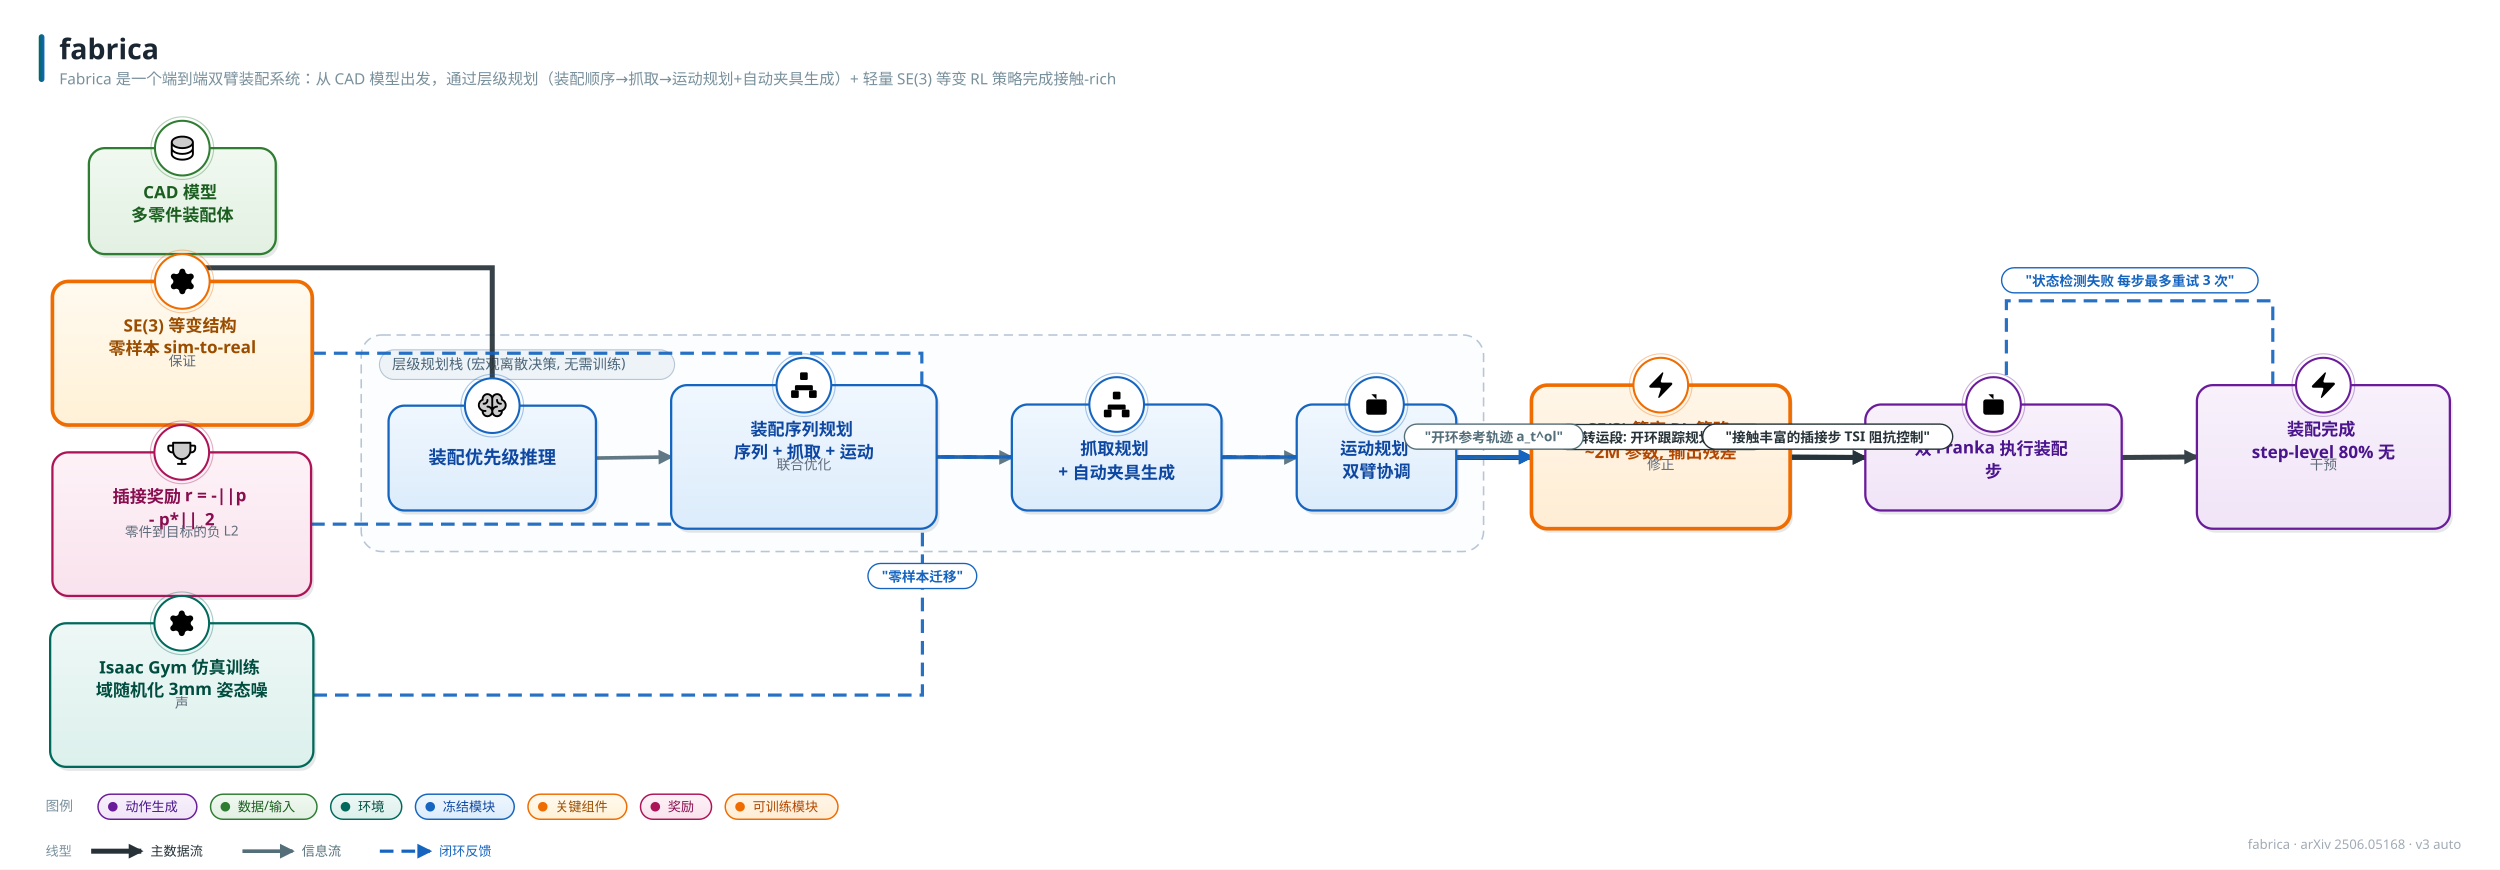
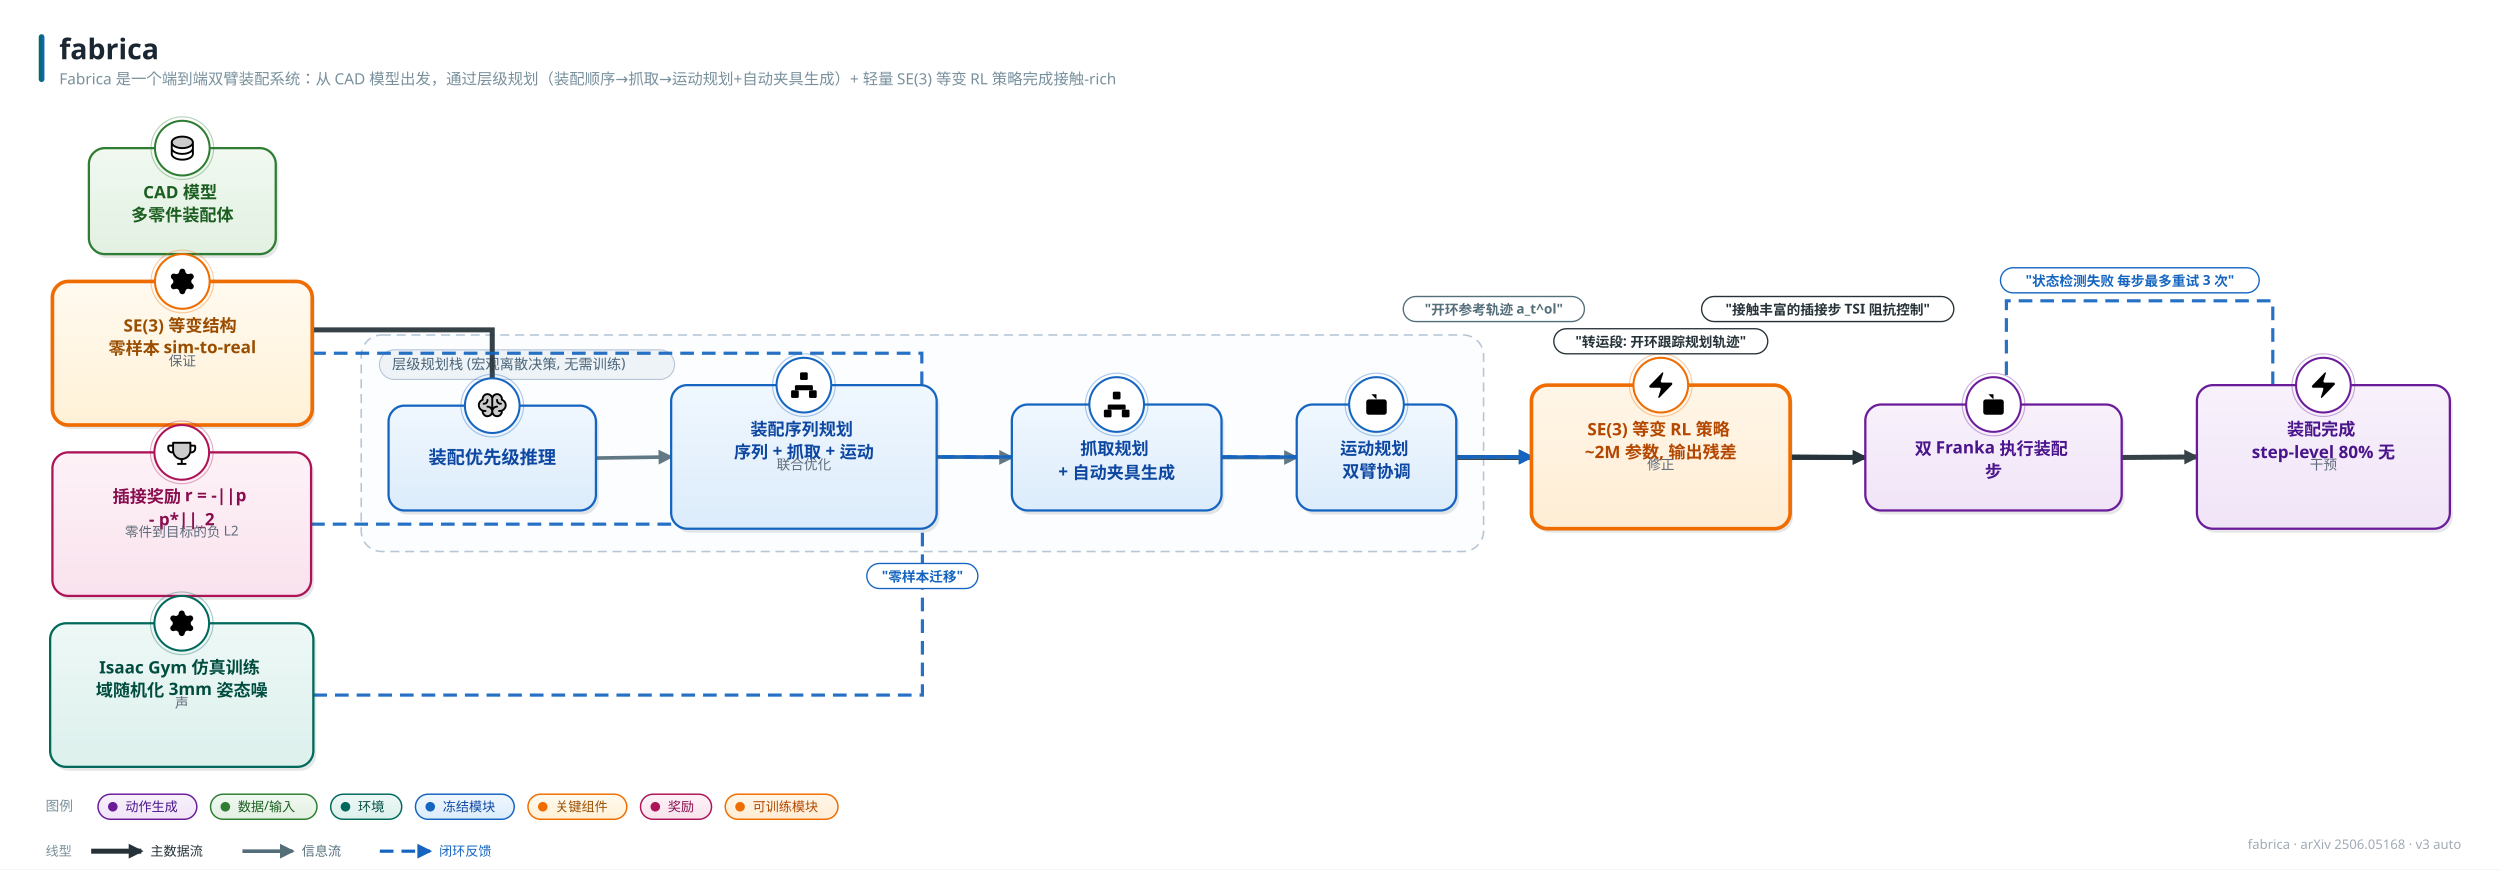
<svg xmlns="http://www.w3.org/2000/svg" width="2194" height="763" viewBox="0 0 2194 763" font-family="'PingFang SC','Hiragino Sans GB','Microsoft YaHei','Segoe UI',sans-serif">
  <style>text{font-family:'PingFang SC','Hiragino Sans GB','Microsoft YaHei','Segoe UI',sans-serif;} .lbl{font-weight:700;}</style>
  <defs>
    <linearGradient id="g-data" x1="0" y1="0" x2="0" y2="1">
      <stop offset="0" stop-color="#f1f9f1" />
      <stop offset="1" stop-color="#e2f0e2" />
    </linearGradient>
    <linearGradient id="g-frozen" x1="0" y1="0" x2="0" y2="1">
      <stop offset="0" stop-color="#f0f7fe" />
      <stop offset="1" stop-color="#dcecfb" />
    </linearGradient>
    <linearGradient id="g-train" x1="0" y1="0" x2="0" y2="1">
      <stop offset="0" stop-color="#fff6e8" />
      <stop offset="1" stop-color="#ffedd4" />
    </linearGradient>
    <linearGradient id="g-loss" x1="0" y1="0" x2="0" y2="1">
      <stop offset="0" stop-color="#fdf0f1" />
      <stop offset="1" stop-color="#f9e0e2" />
    </linearGradient>
    <linearGradient id="g-act" x1="0" y1="0" x2="0" y2="1">
      <stop offset="0" stop-color="#f8f1fb" />
      <stop offset="1" stop-color="#f0e4f7" />
    </linearGradient>
    <linearGradient id="g-loop" x1="0" y1="0" x2="0" y2="1">
      <stop offset="0" stop-color="#f2f5f7" />
      <stop offset="1" stop-color="#e6ebee" />
    </linearGradient>
    <linearGradient id="g-env" x1="0" y1="0" x2="0" y2="1">
      <stop offset="0" stop-color="#eef8f6" />
      <stop offset="1" stop-color="#dcf0ec" />
    </linearGradient>
    <linearGradient id="g-mem" x1="0" y1="0" x2="0" y2="1">
      <stop offset="0" stop-color="#fffef0" />
      <stop offset="1" stop-color="#fdf6d8" />
    </linearGradient>
    <linearGradient id="g-reward" x1="0" y1="0" x2="0" y2="1">
      <stop offset="0" stop-color="#fdf2f7" />
      <stop offset="1" stop-color="#f9e2ed" />
    </linearGradient>
    <linearGradient id="g-key" x1="0" y1="0" x2="0" y2="1">
      <stop offset="0" stop-color="#fffaf0" />
      <stop offset="1" stop-color="#fff1d6" />
    </linearGradient>
    <linearGradient id="g-title" x1="0" y1="0" x2="1" y2="0">
      <stop offset="0" stop-color="#00695c" />
      <stop offset="1" stop-color="#1565c0" />
    </linearGradient>
    <marker id="arr-main" viewBox="0 0 10 10" refX="8.5" refY="5" markerWidth="13" markerHeight="13" markerUnits="userSpaceOnUse" orient="auto-start-reverse">
      <path d="M0 0 L10 5 L0 10 z" fill="#546e7a" />
    </marker>
    <marker id="arr-thick" viewBox="0 0 10 10" refX="8.5" refY="5" markerWidth="13" markerHeight="13" markerUnits="userSpaceOnUse" orient="auto-start-reverse">
      <path d="M0 0 L10 5 L0 10 z" fill="#263238" />
    </marker>
    <marker id="arr-thin" viewBox="0 0 10 10" refX="8.5" refY="5" markerWidth="13" markerHeight="13" markerUnits="userSpaceOnUse" orient="auto-start-reverse">
      <path d="M0 0 L10 5 L0 10 z" fill="#9fb0bb" />
    </marker>
    <marker id="arr-fb" viewBox="0 0 10 10" refX="8.5" refY="5" markerWidth="13" markerHeight="13" markerUnits="userSpaceOnUse" orient="auto-start-reverse">
      <path d="M0 0 L10 5 L0 10 z" fill="#1565c0" />
    </marker>
    <marker id="arr-loss" viewBox="0 0 10 10" refX="8.5" refY="5" markerWidth="13" markerHeight="13" markerUnits="userSpaceOnUse" orient="auto-start-reverse">
      <path d="M0 0 L10 5 L0 10 z" fill="#c62828" />
    </marker>
  </defs>
  <rect width="2194" height="763" fill="#ffffff" />
  <rect x="34" y="30" width="5" height="42" rx="2.5" fill="url(#g-title)" />
  <text x="52" y="52" font-size="25" font-weight="800" fill="#1a2733">fabrica</text>
  <text x="52" y="74" font-size="13.5" fill="#78909c">Fabrica 是一个端到端双臂装配系统：从 CAD 模型出发，通过层级规划（装配顺序→抓取→运动规划+自动夹具生成）+ 轻量 SE(3) 等变 RL 策略完成接触-rich </text>
  <text x="2160" y="745" font-size="11.5" fill="#a0aab4" text-anchor="end">fabrica · arXiv 2506.05168 · v3 auto</text>
  <rect x="317" y="294" width="985" height="190" rx="18" fill="#fbfdff" stroke="#b7c6d6" stroke-width="1.4" stroke-dasharray="8 5" />
  <rect x="333" y="307" width="259.0" height="26" rx="13" fill="#eef3f8" stroke="#b7c6d6" />
  <text x="344" y="324" font-size="12.5" fill="#4a6579">层级规划栈 (宏观离散决策, 无需训练)</text>
-   <path d="M 160.0 223.0 L 160.0 235.0 L 432.0 235.0 L 432.0 356.0" fill="none" stroke="#263238" stroke-width="4.4" marker-end="url(#arr-thick)" opacity="0.92" />
+   <path d="M 160.0 223.0 L 160.0 289.5 L 432.0 289.5 L 432.0 356.0" fill="none" stroke="#263238" stroke-width="4.4" marker-end="url(#arr-thick)" opacity="0.92" />
  <path d="M 523.0 402.0 L 589.0 401.0" fill="none" stroke="#546e7a" stroke-width="3.2" marker-end="url(#arr-main)" opacity="0.92" />
  <path d="M 822.0 401.0 L 888.0 401.5" fill="none" stroke="#546e7a" stroke-width="3.2" marker-end="url(#arr-main)" opacity="0.92" />
  <path d="M 1072.0 401.5 L 1138.0 401.5" fill="none" stroke="#546e7a" stroke-width="3.2" marker-end="url(#arr-main)" opacity="0.92" />
  <path d="M 1278.0 401.5 L 1637.0 401.5" fill="none" stroke="#263238" stroke-width="4.4" marker-end="url(#arr-thick)" opacity="0.92" />
  <path d="M 1278.0 401.5 L 1344.0 401.0" fill="none" stroke="#546e7a" stroke-width="3.2" marker-end="url(#arr-main)" opacity="0.92" />
  <path d="M 1571.0 401.0 L 1637.0 401.5" fill="none" stroke="#263238" stroke-width="4.4" marker-end="url(#arr-thick)" opacity="0.92" />
  <path d="M 274.0 310.0 L 809.0 310.0 L 809.0 401.0 L 1344.0 401.0" fill="none" stroke="#1565c0" stroke-width="2.8" stroke-dasharray="12 7" marker-end="url(#arr-fb)" opacity="0.92" />
  <path d="M 273.0 460.0 L 808.5 460.0 L 808.5 401.0 L 1344.0 401.0" fill="none" stroke="#1565c0" stroke-width="2.8" stroke-dasharray="12 7" marker-end="url(#arr-fb)" opacity="0.92" />
  <path d="M 275.0 610.0 L 809.5 610.0 L 809.5 401.0 L 1344.0 401.0" fill="none" stroke="#1565c0" stroke-width="2.8" stroke-dasharray="12 7" marker-end="url(#arr-fb)" opacity="0.92" />
  <path d="M 1862.0 401.5 L 1928.0 401.0" fill="none" stroke="#263238" stroke-width="4.4" marker-end="url(#arr-thick)" opacity="0.92" />
  <path d="M 1994.6 338.0 L 1994.6 264.0 L 1760.8 264.0 L 1760.8 355.0" fill="none" stroke="#1565c0" stroke-width="2.8" stroke-dasharray="12 7" marker-end="url(#arr-fb)" opacity="0.92" />
  <rect x="80.5" y="133.5" width="164" height="93" rx="14" fill="#37474f" opacity="0.13" />
  <rect x="78" y="130" width="164" height="93" rx="14" fill="url(#g-data)" stroke="#2e7d32" stroke-width="2.0" />
  <circle cx="160.0" cy="130" r="24" fill="#ffffff" stroke="#2e7d32" stroke-width="1.8" />
  <circle cx="160.0" cy="130" r="27.5" fill="none" stroke="#2e7d32" stroke-width="1" opacity="0.35" />
  <g transform="translate(146.5,116.5) scale(0.1055)">
    <path d="M216,80c0,26.51-39.4,48-88,48S40,106.51,40,80s39.4-48,88-48S216,53.49,216,80Z" opacity="0.2" />
    <path d="M128,24C74.17,24,32,48.6,32,80v96c0,31.4,42.17,56,96,56s96-24.6,96-56V80C224,48.6,181.83,24,128,24Zm80,104c0,9.62-7.88,19.43-21.61,26.92C170.93,163.35,150.19,168,128,168s-42.93-4.65-58.39-13.08C55.88,147.43,48,137.62,48,128V111.36c17.06,15,46.23,24.64,80,24.64s62.94-9.68,80-24.64ZM69.61,53.08C85.07,44.65,105.81,40,128,40s42.93,4.65,58.39,13.08C200.12,60.57,208,70.38,208,80s-7.88,19.43-21.61,26.92C170.93,115.35,150.19,120,128,120s-42.93-4.65-58.39-13.08C55.88,99.43,48,89.62,48,80S55.88,60.57,69.61,53.08ZM186.39,202.92C170.93,211.35,150.19,216,128,216s-42.93-4.65-58.39-13.08C55.88,195.43,48,185.62,48,176V159.36c17.06,15,46.23,24.64,80,24.64s62.94-9.68,80-24.64V176C208,185.62,200.12,195.43,186.39,202.92Z" />
  </g>
  <text x="160.0" y="174" font-size="15" class="lbl" fill="#1b5e20" text-anchor="middle">
    <tspan x="160.0" dy="0">CAD 模型</tspan>
    <tspan x="160.0" dy="20">多零件装配体</tspan>
  </text>
  <rect x="343.5" y="359.5" width="182" height="92" rx="14" fill="#37474f" opacity="0.13" />
  <rect x="341" y="356" width="182" height="92" rx="14" fill="url(#g-frozen)" stroke="#1565c0" stroke-width="2.0" />
  <circle cx="432.0" cy="356" r="24" fill="#ffffff" stroke="#1565c0" stroke-width="1.8" />
  <circle cx="432.0" cy="356" r="27.5" fill="none" stroke="#1565c0" stroke-width="1" opacity="0.35" />
  <g transform="translate(418.5,342.5) scale(0.1055)">
    <path d="M240,124a48,48,0,0,1-32,45.27h0V176a40,40,0,0,1-80,0,40,40,0,0,1-80,0v-6.73h0a48,48,0,0,1,0-90.54V72a40,40,0,0,1,80,0,40,40,0,0,1,80,0v6.73A48,48,0,0,1,240,124Z" opacity="0.2" />
    <path d="M248,124a56.11,56.11,0,0,0-32-50.61V72a48,48,0,0,0-88-26.49A48,48,0,0,0,40,72v1.39a56,56,0,0,0,0,101.2V176a48,48,0,0,0,88,26.49A48,48,0,0,0,216,176v-1.41A56.09,56.09,0,0,0,248,124ZM88,208a32,32,0,0,1-31.81-28.56A55.87,55.87,0,0,0,64,180h8a8,8,0,0,0,0-16H64A40,40,0,0,1,50.67,86.27,8,8,0,0,0,56,78.73V72a32,32,0,0,1,64,0v68.26A47.8,47.8,0,0,0,88,128a8,8,0,0,0,0,16,32,32,0,0,1,0,64Zm104-44h-8a8,8,0,0,0,0,16h8a55.87,55.87,0,0,0,7.81-.56A32,32,0,1,1,168,144a8,8,0,0,0,0-16,47.8,47.8,0,0,0-32,12.26V72a32,32,0,0,1,64,0v6.73a8,8,0,0,0,5.33,7.54A40,40,0,0,1,192,164Zm16-52a8,8,0,0,1-8,8h-4a36,36,0,0,1-36-36V80a8,8,0,0,1,16,0v4a20,20,0,0,0,20,20h4A8,8,0,0,1,208,112ZM60,120H56a8,8,0,0,1,0-16h4A20,20,0,0,0,80,84V80a8,8,0,0,1,16,0v4A36,36,0,0,1,60,120Z" />
  </g>
  <text x="432.0" y="407" font-size="16" class="lbl" fill="#0d47a1" text-anchor="middle">装配优先级推理</text>
  <rect x="591.5" y="341.5" width="233" height="126" rx="14" fill="#37474f" opacity="0.13" />
  <rect x="589" y="338" width="233" height="126" rx="14" fill="url(#g-frozen)" stroke="#1565c0" stroke-width="2.0" />
  <circle cx="705.5" cy="338" r="24" fill="#ffffff" stroke="#1565c0" stroke-width="1.8" />
  <circle cx="705.5" cy="338" r="27.5" fill="none" stroke="#1565c0" stroke-width="1" opacity="0.35" />
  <g transform="translate(692.0,324.5) scale(1.125)">
    <rect x="16" y="16" width="6" height="6" rx="1" />
    <rect x="2" y="16" width="6" height="6" rx="1" />
    <rect x="9" y="2" width="6" height="6" rx="1" />
    <path d="M5 16v-3a1 1 0 0 1 1-1h12a1 1 0 0 1 1 1v3" />
    <path d="M12 12V8" />
  </g>
  <text x="705.5" y="382" font-size="15" class="lbl" fill="#0d47a1" text-anchor="middle">
    <tspan x="705.5" dy="0">装配序列规划</tspan>
    <tspan x="705.5" dy="20">序列 + 抓取 + 运动 </tspan>
  </text>
  <text x="705.5" y="412" font-size="12" fill="#5f6b7a" text-anchor="middle">联合优化</text>
  <rect x="890.5" y="358.5" width="184" height="93" rx="14" fill="#37474f" opacity="0.13" />
  <rect x="888" y="355" width="184" height="93" rx="14" fill="url(#g-frozen)" stroke="#1565c0" stroke-width="2.0" />
  <circle cx="980.0" cy="355" r="24" fill="#ffffff" stroke="#1565c0" stroke-width="1.8" />
  <circle cx="980.0" cy="355" r="27.5" fill="none" stroke="#1565c0" stroke-width="1" opacity="0.35" />
  <g transform="translate(966.5,341.5) scale(1.125)">
    <rect x="16" y="16" width="6" height="6" rx="1" />
    <rect x="2" y="16" width="6" height="6" rx="1" />
    <rect x="9" y="2" width="6" height="6" rx="1" />
    <path d="M5 16v-3a1 1 0 0 1 1-1h12a1 1 0 0 1 1 1v3" />
    <path d="M12 12V8" />
  </g>
  <text x="980.0" y="399" font-size="15" class="lbl" fill="#0d47a1" text-anchor="middle">
    <tspan x="980.0" dy="0">抓取规划</tspan>
    <tspan x="980.0" dy="20">+ 自动夹具生成</tspan>
  </text>
  <rect x="1140.5" y="358.5" width="140" height="93" rx="14" fill="#37474f" opacity="0.13" />
  <rect x="1138" y="355" width="140" height="93" rx="14" fill="url(#g-frozen)" stroke="#1565c0" stroke-width="2.0" />
  <circle cx="1208.0" cy="355" r="24" fill="#ffffff" stroke="#1565c0" stroke-width="1.8" />
  <circle cx="1208.0" cy="355" r="27.5" fill="none" stroke="#1565c0" stroke-width="1" opacity="0.35" />
  <g transform="translate(1194.5,341.5) scale(1.125)">
    <path d="M12 8V4H8" />
    <rect width="16" height="12" x="4" y="8" rx="2" />
    <path d="M2 14h2" />
    <path d="M20 14h2" />
    <path d="M15 13v2" />
    <path d="M9 13v2" />
  </g>
  <text x="1208.0" y="399" font-size="15" class="lbl" fill="#0d47a1" text-anchor="middle">
    <tspan x="1208.0" dy="0">运动规划</tspan>
    <tspan x="1208.0" dy="20">双臂协调</tspan>
  </text>
  <rect x="1639.5" y="358.5" width="225" height="93" rx="14" fill="#37474f" opacity="0.13" />
  <rect x="1637" y="355" width="225" height="93" rx="14" fill="url(#g-act)" stroke="#6a1b9a" stroke-width="2.0" />
  <circle cx="1749.5" cy="355" r="24" fill="#ffffff" stroke="#6a1b9a" stroke-width="1.8" />
  <circle cx="1749.5" cy="355" r="27.5" fill="none" stroke="#6a1b9a" stroke-width="1" opacity="0.35" />
  <g transform="translate(1736.0,341.5) scale(1.125)">
    <path d="M12 8V4H8" />
    <rect width="16" height="12" x="4" y="8" rx="2" />
    <path d="M2 14h2" />
    <path d="M20 14h2" />
    <path d="M15 13v2" />
    <path d="M9 13v2" />
  </g>
  <text x="1749.5" y="399" font-size="15" class="lbl" fill="#4a148c" text-anchor="middle">
    <tspan x="1749.5" dy="0">双 Franka 执行装配</tspan>
    <tspan x="1749.5" dy="20">步</tspan>
  </text>
  <rect x="1346.5" y="341.5" width="227" height="126" rx="14" fill="#37474f" opacity="0.13" />
  <rect x="1344" y="338" width="227" height="126" rx="14" fill="url(#g-train)" stroke="#ef6c00" stroke-width="3.2" />
  <circle cx="1457.5" cy="338" r="24" fill="#ffffff" stroke="#ef6c00" stroke-width="1.8" />
  <circle cx="1457.5" cy="338" r="27.5" fill="none" stroke="#ef6c00" stroke-width="1" opacity="0.35" />
  <g transform="translate(1444.0,324.5) scale(1.125)">
    <path d="M4 14a1 1 0 0 1-.78-1.63l9.9-10.2a.5.5 0 0 1 .86.46l-1.92 6.02A1 1 0 0 0 13 10h7a1 1 0 0 1 .78 1.63l-9.9 10.2a.5.5 0 0 1-.86-.46l1.92-6.02A1 1 0 0 0 11 14z" />
  </g>
  <text x="1457.5" y="382" font-size="15" class="lbl" fill="#b34700" text-anchor="middle">
    <tspan x="1457.5" dy="0">SE(3) 等变 RL 策略</tspan>
    <tspan x="1457.5" dy="20">~2M 参数, 输出残差</tspan>
  </text>
  <text x="1457.5" y="412" font-size="12" fill="#5f6b7a" text-anchor="middle">修正</text>
  <rect x="48.5" y="250.5" width="228" height="126" rx="14" fill="#37474f" opacity="0.13" />
  <rect x="46" y="247" width="228" height="126" rx="14" fill="url(#g-key)" stroke="#ef6c00" stroke-width="3.2" />
  <circle cx="160.0" cy="247" r="24" fill="#ffffff" stroke="#ef6c00" stroke-width="1.8" />
  <circle cx="160.0" cy="247" r="27.5" fill="none" stroke="#ef6c00" stroke-width="1" opacity="0.35" />
  <g transform="translate(146.5,233.5) scale(1.125)">
    <path d="M9.671 4.136a2.34 2.34 0 0 1 4.659 0 2.34 2.34 0 0 0 3.319 1.915 2.34 2.34 0 0 1 2.33 4.033 2.34 2.34 0 0 0 0 3.831 2.34 2.34 0 0 1-2.33 4.033 2.34 2.34 0 0 0-3.319 1.915 2.34 2.34 0 0 1-4.659 0 2.34 2.34 0 0 0-3.32-1.915 2.34 2.34 0 0 1-2.33-4.033 2.34 2.34 0 0 0 0-3.831A2.34 2.34 0 0 1 6.35 6.051a2.34 2.34 0 0 0 3.319-1.915" />
    <circle cx="12" cy="12" r="3" />
  </g>
  <text x="160.0" y="291" font-size="15" class="lbl" fill="#9a4d00" text-anchor="middle">
    <tspan x="160.0" dy="0">SE(3) 等变结构</tspan>
    <tspan x="160.0" dy="20">零样本 sim-to-real</tspan>
  </text>
  <text x="160.0" y="321" font-size="12" fill="#5f6b7a" text-anchor="middle"> 保证</text>
  <rect x="48.5" y="400.5" width="227" height="126" rx="14" fill="#37474f" opacity="0.13" />
  <rect x="46" y="397" width="227" height="126" rx="14" fill="url(#g-reward)" stroke="#ad1457" stroke-width="2.0" />
  <circle cx="159.5" cy="397" r="24" fill="#ffffff" stroke="#ad1457" stroke-width="1.8" />
  <circle cx="159.5" cy="397" r="27.5" fill="none" stroke="#ad1457" stroke-width="1" opacity="0.35" />
  <g transform="translate(146.0,383.5) scale(0.1055)">
    <path d="M200,48v63.1c0,39.7-31.75,72.6-71.45,72.9A72,72,0,0,1,56,112V48Z" opacity="0.2" />
    <path d="M232,64H208V48a8,8,0,0,0-8-8H56a8,8,0,0,0-8,8V64H24A16,16,0,0,0,8,80V96a40,40,0,0,0,40,40h3.65A80.13,80.13,0,0,0,120,191.61V216H96a8,8,0,0,0,0,16h64a8,8,0,0,0,0-16H136V191.58c31.94-3.23,58.44-25.64,68.08-55.58H208a40,40,0,0,0,40-40V80A16,16,0,0,0,232,64ZM48,120A24,24,0,0,1,24,96V80H48v32q0,4,.39,8Zm144-8.9c0,35.52-29,64.64-64,64.9a64,64,0,0,1-64-64V56H192ZM232,96a24,24,0,0,1-24,24h-.5a81.81,81.81,0,0,0,.5-8.9V80h24Z" />
  </g>
  <text x="159.5" y="441" font-size="15" class="lbl" fill="#880e4f" text-anchor="middle">
    <tspan x="159.5" dy="0">插接奖励 r = -||p </tspan>
    <tspan x="159.5" dy="20">- p*||_2</tspan>
  </text>
  <text x="159.5" y="471" font-size="12" fill="#5f6b7a" text-anchor="middle">零件到目标的负 L2 </text>
  <rect x="46.5" y="550.5" width="231" height="126" rx="14" fill="#37474f" opacity="0.13" />
  <rect x="44" y="547" width="231" height="126" rx="14" fill="url(#g-env)" stroke="#00695c" stroke-width="2.0" />
  <circle cx="159.5" cy="547" r="24" fill="#ffffff" stroke="#00695c" stroke-width="1.8" />
  <circle cx="159.5" cy="547" r="27.5" fill="none" stroke="#00695c" stroke-width="1" opacity="0.35" />
  <g transform="translate(146.0,533.5) scale(1.125)">
    <path d="M9.671 4.136a2.34 2.34 0 0 1 4.659 0 2.34 2.34 0 0 0 3.319 1.915 2.34 2.34 0 0 1 2.33 4.033 2.34 2.34 0 0 0 0 3.831 2.34 2.34 0 0 1-2.33 4.033 2.34 2.34 0 0 0-3.319 1.915 2.34 2.34 0 0 1-4.659 0 2.34 2.34 0 0 0-3.32-1.915 2.34 2.34 0 0 1-2.33-4.033 2.34 2.34 0 0 0 0-3.831A2.34 2.34 0 0 1 6.35 6.051a2.34 2.34 0 0 0 3.319-1.915" />
    <circle cx="12" cy="12" r="3" />
  </g>
  <text x="159.5" y="591" font-size="15" class="lbl" fill="#004d40" text-anchor="middle">
    <tspan x="159.5" dy="0">Isaac Gym 仿真训练</tspan>
    <tspan x="159.5" dy="20">域随机化 3mm 姿态噪</tspan>
  </text>
  <text x="159.5" y="621" font-size="12" fill="#5f6b7a" text-anchor="middle">声</text>
  <rect x="1930.5" y="341.5" width="222" height="126" rx="14" fill="#37474f" opacity="0.13" />
  <rect x="1928" y="338" width="222" height="126" rx="14" fill="url(#g-act)" stroke="#6a1b9a" stroke-width="2.0" />
  <circle cx="2039.0" cy="338" r="24" fill="#ffffff" stroke="#6a1b9a" stroke-width="1.8" />
  <circle cx="2039.0" cy="338" r="27.5" fill="none" stroke="#6a1b9a" stroke-width="1" opacity="0.35" />
  <g transform="translate(2025.5,324.5) scale(1.125)">
    <path d="M4 14a1 1 0 0 1-.78-1.63l9.9-10.2a.5.5 0 0 1 .86.46l-1.92 6.02A1 1 0 0 0 13 10h7a1 1 0 0 1 .78 1.63l-9.9 10.2a.5.5 0 0 1-.86-.46l1.92-6.02A1 1 0 0 0 11 14z" />
  </g>
  <text x="2039.0" y="382" font-size="15" class="lbl" fill="#4a148c" text-anchor="middle">
    <tspan x="2039.0" dy="0">装配完成</tspan>
    <tspan x="2039.0" dy="20">step-level 80% 无</tspan>
  </text>
  <text x="2039.0" y="412" font-size="12" fill="#5f6b7a" text-anchor="middle">干预</text>
-   <g transform="translate(1457.5,383.5)">
-     <rect x="-92.9" y="-11" width="185.8" height="22" rx="11" fill="#ffffff" stroke="#263238" stroke-width="1.2" />
+   <g transform="translate(1457.5,299.5)">
+     <rect x="-93.9" y="-11" width="187.8" height="22" rx="11" fill="#ffffff" stroke="#263238" stroke-width="1.2" />
    <text y="4" font-size="12" fill="#263238" font-weight="600" text-anchor="middle">"转运段: 开环跟踪规划轨迹"</text>
  </g>
-   <g transform="translate(1311.0,383.2)">
-     <rect x="-78.5" y="-11" width="157.0" height="22" rx="11" fill="#ffffff" stroke="#546e7a" stroke-width="1.2" />
+   <g transform="translate(1311.0,271.2)">
+     <rect x="-79.5" y="-11" width="159.0" height="22" rx="11" fill="#ffffff" stroke="#546e7a" stroke-width="1.2" />
    <text y="4" font-size="12" fill="#546e7a" font-weight="600" text-anchor="middle">"开环参考轨迹 a_t^ol"</text>
  </g>
-   <g transform="translate(1604.0,383.2)">
-     <rect x="-109.7" y="-11" width="219.4" height="22" rx="11" fill="#ffffff" stroke="#263238" stroke-width="1.2" />
+   <g transform="translate(1604.0,271.2)">
+     <rect x="-110.7" y="-11" width="221.4" height="22" rx="11" fill="#ffffff" stroke="#263238" stroke-width="1.2" />
    <text y="4" font-size="12" fill="#263238" font-weight="600" text-anchor="middle">"接触丰富的插接步 TSI 阻抗控制"</text>
  </g>
  <g transform="translate(809.5,505.5)">
-     <rect x="-47.8" y="-11" width="95.5" height="22" rx="11" fill="#ffffff" stroke="#1565c0" stroke-width="1.2" />
+     <rect x="-48.8" y="-11" width="97.5" height="22" rx="11" fill="#ffffff" stroke="#1565c0" stroke-width="1.2" />
    <text y="4" font-size="12" fill="#1565c0" font-weight="600" text-anchor="middle">"零样本迁移"</text>
  </g>
  <g transform="translate(1869.2,246.0)">
-     <rect x="-112.6" y="-11" width="225.1" height="22" rx="11" fill="#ffffff" stroke="#1565c0" stroke-width="1.2" />
+     <rect x="-113.6" y="-11" width="227.1" height="22" rx="11" fill="#ffffff" stroke="#1565c0" stroke-width="1.2" />
    <text y="4" font-size="12" fill="#1565c0" font-weight="600" text-anchor="middle">"状态检测失败 每步最多重试 3 次"</text>
  </g>
  <text x="40" y="711.5" font-size="12" fill="#78909c">图例</text>
  <g>
    <rect x="86" y="697" width="86.76" height="22" rx="11" fill="url(#g-act)" stroke="#6a1b9a" stroke-width="1.3" />
    <circle cx="99" cy="708" r="4.2" fill="#6a1b9a" />
    <text x="110" y="712" font-size="11.5" fill="#4a148c">动作生成</text>
  </g>
  <g>
    <rect x="184.76" y="697" width="93.43" height="22" rx="11" fill="url(#g-data)" stroke="#2e7d32" stroke-width="1.3" />
    <circle cx="197.76" cy="708" r="4.2" fill="#2e7d32" />
    <text x="208.76" y="712" font-size="11.5" fill="#1b5e20">数据/输入</text>
  </g>
  <g>
    <rect x="290.19" y="697" width="62.38" height="22" rx="11" fill="url(#g-env)" stroke="#00695c" stroke-width="1.3" />
    <circle cx="303.19" cy="708" r="4.2" fill="#00695c" />
    <text x="314.19" y="712" font-size="11.5" fill="#004d40">环境</text>
  </g>
  <g>
    <rect x="364.57" y="697" width="86.76" height="22" rx="11" fill="url(#g-frozen)" stroke="#1565c0" stroke-width="1.3" />
    <circle cx="377.57" cy="708" r="4.2" fill="#1565c0" />
    <text x="388.57" y="712" font-size="11.5" fill="#0d47a1">冻结模块</text>
  </g>
  <g>
    <rect x="463.33" y="697" width="86.76" height="22" rx="11" fill="url(#g-key)" stroke="#ef6c00" stroke-width="1.3" />
    <circle cx="476.33" cy="708" r="4.2" fill="#ef6c00" />
    <text x="487.33" y="712" font-size="11.5" fill="#9a4d00">关键组件</text>
  </g>
  <g>
    <rect x="562.09" y="697" width="62.38" height="22" rx="11" fill="url(#g-reward)" stroke="#ad1457" stroke-width="1.3" />
    <circle cx="575.09" cy="708" r="4.2" fill="#ad1457" />
    <text x="586.09" y="712" font-size="11.5" fill="#880e4f">奖励</text>
  </g>
  <g>
    <rect x="636.47" y="697" width="98.95" height="22" rx="11" fill="url(#g-train)" stroke="#ef6c00" stroke-width="1.3" />
    <circle cx="649.47" cy="708" r="4.2" fill="#ef6c00" />
    <text x="660.47" y="712" font-size="11.5" fill="#b34700">可训练模块</text>
  </g>
  <text x="40" y="751" font-size="11.5" fill="#78909c">线型</text>
  <g>
    <path d="M 80 747 h 44" stroke="#263238" stroke-width="4.4" marker-end="url(#arr-thick)" />
    <text x="132" y="751" font-size="11.5" fill="#263238">主数据流</text>
  </g>
  <g>
    <path d="M 212.76 747 h 44" stroke="#546e7a" stroke-width="3.2" marker-end="url(#arr-main)" />
    <text x="264.76" y="751" font-size="11.5" fill="#546e7a">信息流</text>
  </g>
  <g>
    <path d="M 333.33 747 h 44" stroke="#1565c0" stroke-width="2.8" stroke-dasharray="12 7" marker-end="url(#arr-fb)" />
    <text x="385.33" y="751" font-size="11.5" fill="#1565c0">闭环反馈</text>
  </g>
</svg>
